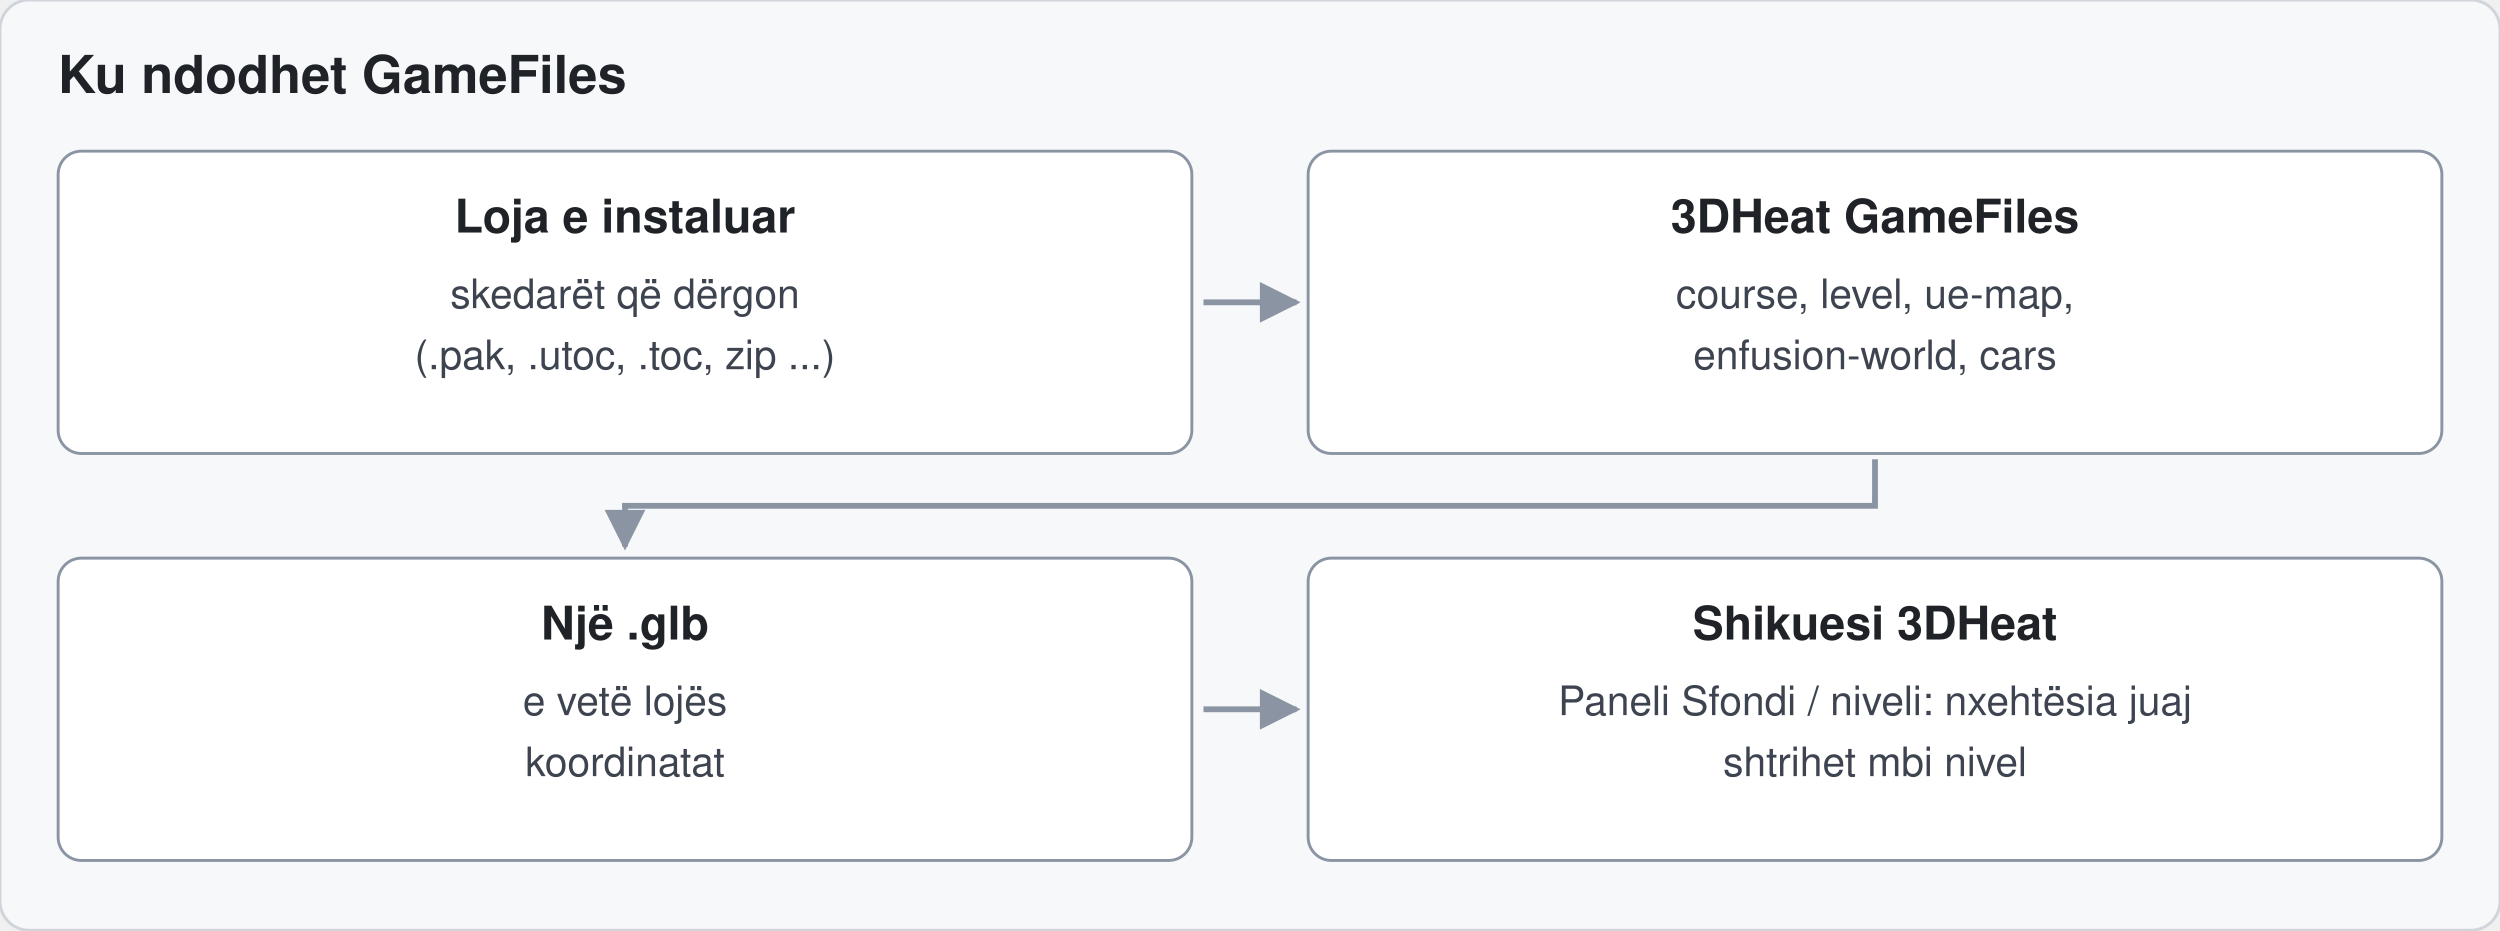
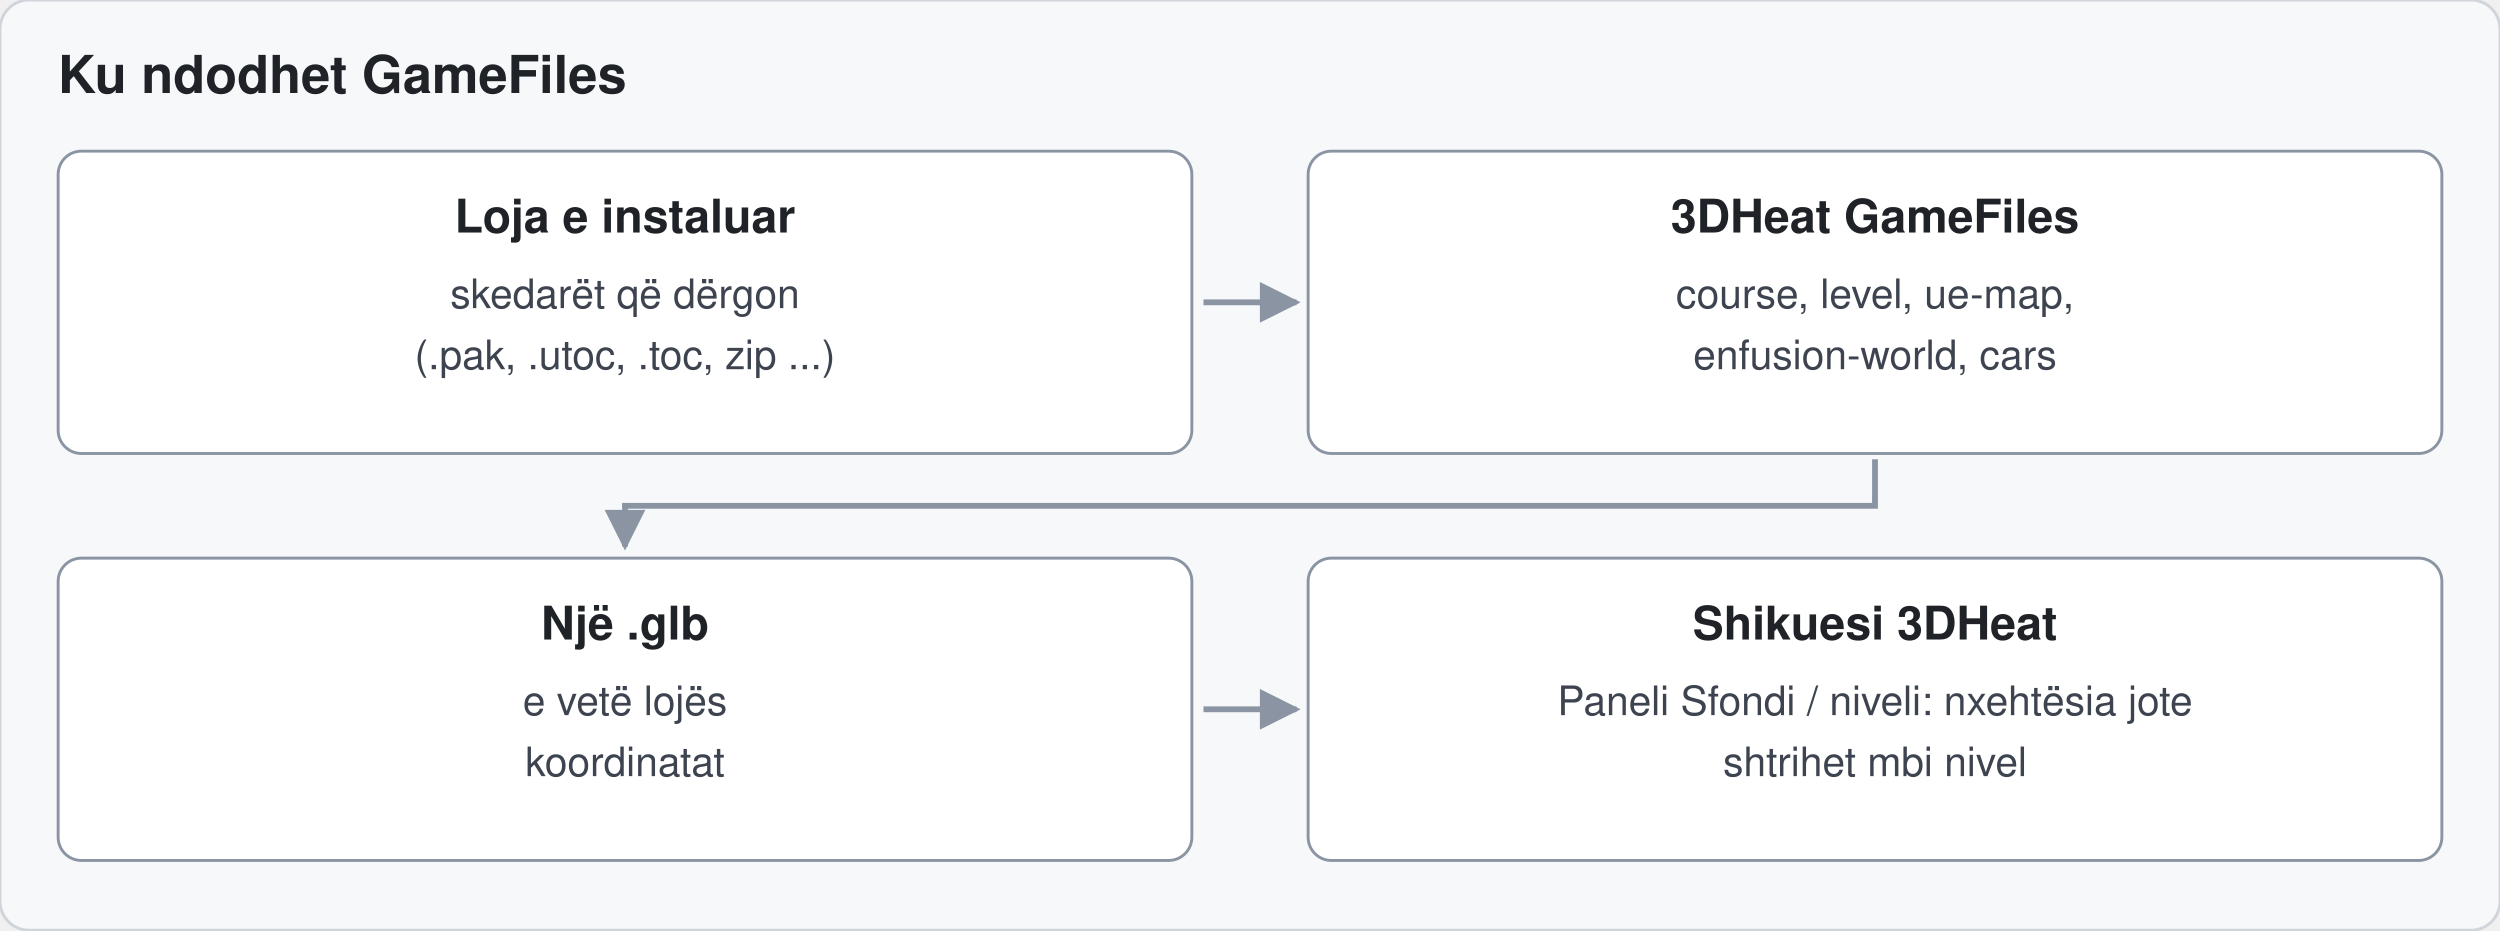
<svg xmlns="http://www.w3.org/2000/svg" width="860" height="320" viewBox="0 0 860 320" role="img" aria-label="Where GameFiles fits">
  <rect width="860" height="320" rx="10" fill="#f7f8fa" stroke="#d0d4db" />
  <defs>
    <marker id="a" viewBox="0 0 10 10" refX="9" refY="5" markerWidth="7" markerHeight="7" orient="auto-start-reverse">
      <path d="M0,0 L10,5 L0,10 z" fill="#8a94a3" />
    </marker>
  </defs>
  <text x="20" y="32" font-family="Segoe UI,Helvetica,Arial,sans-serif" font-size="18" font-weight="600" fill="#1f2328" text-anchor="start">Ku ndodhet GameFiles</text>
  <rect x="20" y="52" width="390" height="104" rx="8" fill="#ffffff" stroke="#8a94a3" />
  <text x="215" y="80" font-family="Segoe UI,Helvetica,Arial,sans-serif" font-size="16" font-weight="600" fill="#1f2328" text-anchor="middle">Loja e instaluar</text>
  <text x="215" y="106" font-family="Segoe UI,Helvetica,Arial,sans-serif" font-size="14" font-weight="400" fill="#3d4450" text-anchor="middle">skedarët që dërgon</text>
  <text x="215" y="127" font-family="Segoe UI,Helvetica,Arial,sans-serif" font-size="14" font-weight="400" fill="#3d4450" text-anchor="middle">(.pak, .utoc, .toc, zip ...)</text>
  <rect x="450" y="52" width="390" height="104" rx="8" fill="#ffffff" stroke="#8a94a3" />
  <text x="645" y="80" font-family="Segoe UI,Helvetica,Arial,sans-serif" font-size="16" font-weight="600" fill="#1f2328" text-anchor="middle">3DHeat GameFiles</text>
  <text x="645" y="106" font-family="Segoe UI,Helvetica,Arial,sans-serif" font-size="14" font-weight="400" fill="#3d4450" text-anchor="middle">course, level, ue-map,</text>
  <text x="645" y="127" font-family="Segoe UI,Helvetica,Arial,sans-serif" font-size="14" font-weight="400" fill="#3d4450" text-anchor="middle">enfusion-world, cars</text>
  <rect x="20" y="192" width="390" height="104" rx="8" fill="#ffffff" stroke="#8a94a3" />
  <text x="215" y="220" font-family="Segoe UI,Helvetica,Arial,sans-serif" font-size="16" font-weight="600" fill="#1f2328" text-anchor="middle">Një .glb</text>
  <text x="215" y="246" font-family="Segoe UI,Helvetica,Arial,sans-serif" font-size="14" font-weight="400" fill="#3d4450" text-anchor="middle">e vetë lojës</text>
  <text x="215" y="267" font-family="Segoe UI,Helvetica,Arial,sans-serif" font-size="14" font-weight="400" fill="#3d4450" text-anchor="middle">koordinatat</text>
  <rect x="450" y="192" width="390" height="104" rx="8" fill="#ffffff" stroke="#8a94a3" />
  <text x="645" y="220" font-family="Segoe UI,Helvetica,Arial,sans-serif" font-size="16" font-weight="600" fill="#1f2328" text-anchor="middle">Shikuesi 3DHeat</text>
-   <text x="645" y="246" font-family="Segoe UI,Helvetica,Arial,sans-serif" font-size="14" font-weight="400" fill="#3d4450" text-anchor="middle">Paneli Sfondi / niveli: nxehtësia juaj</text>
+   <text x="645" y="246" font-family="Segoe UI,Helvetica,Arial,sans-serif" font-size="14" font-weight="400" fill="#3d4450" text-anchor="middle">Paneli Sfondi / niveli: nxehtësia jote</text>
  <text x="645" y="267" font-family="Segoe UI,Helvetica,Arial,sans-serif" font-size="14" font-weight="400" fill="#3d4450" text-anchor="middle">shtrihet mbi nivel</text>
  <line x1="414" y1="104.0" x2="446" y2="104.0" stroke="#8a94a3" stroke-width="2" marker-end="url(#a)" />
  <path d="M645,158 V174 H215 V188" fill="none" stroke="#8a94a3" stroke-width="2" marker-end="url(#a)" />
  <line x1="414" y1="244.0" x2="446" y2="244.0" stroke="#8a94a3" stroke-width="2" marker-end="url(#a)" />
</svg>
